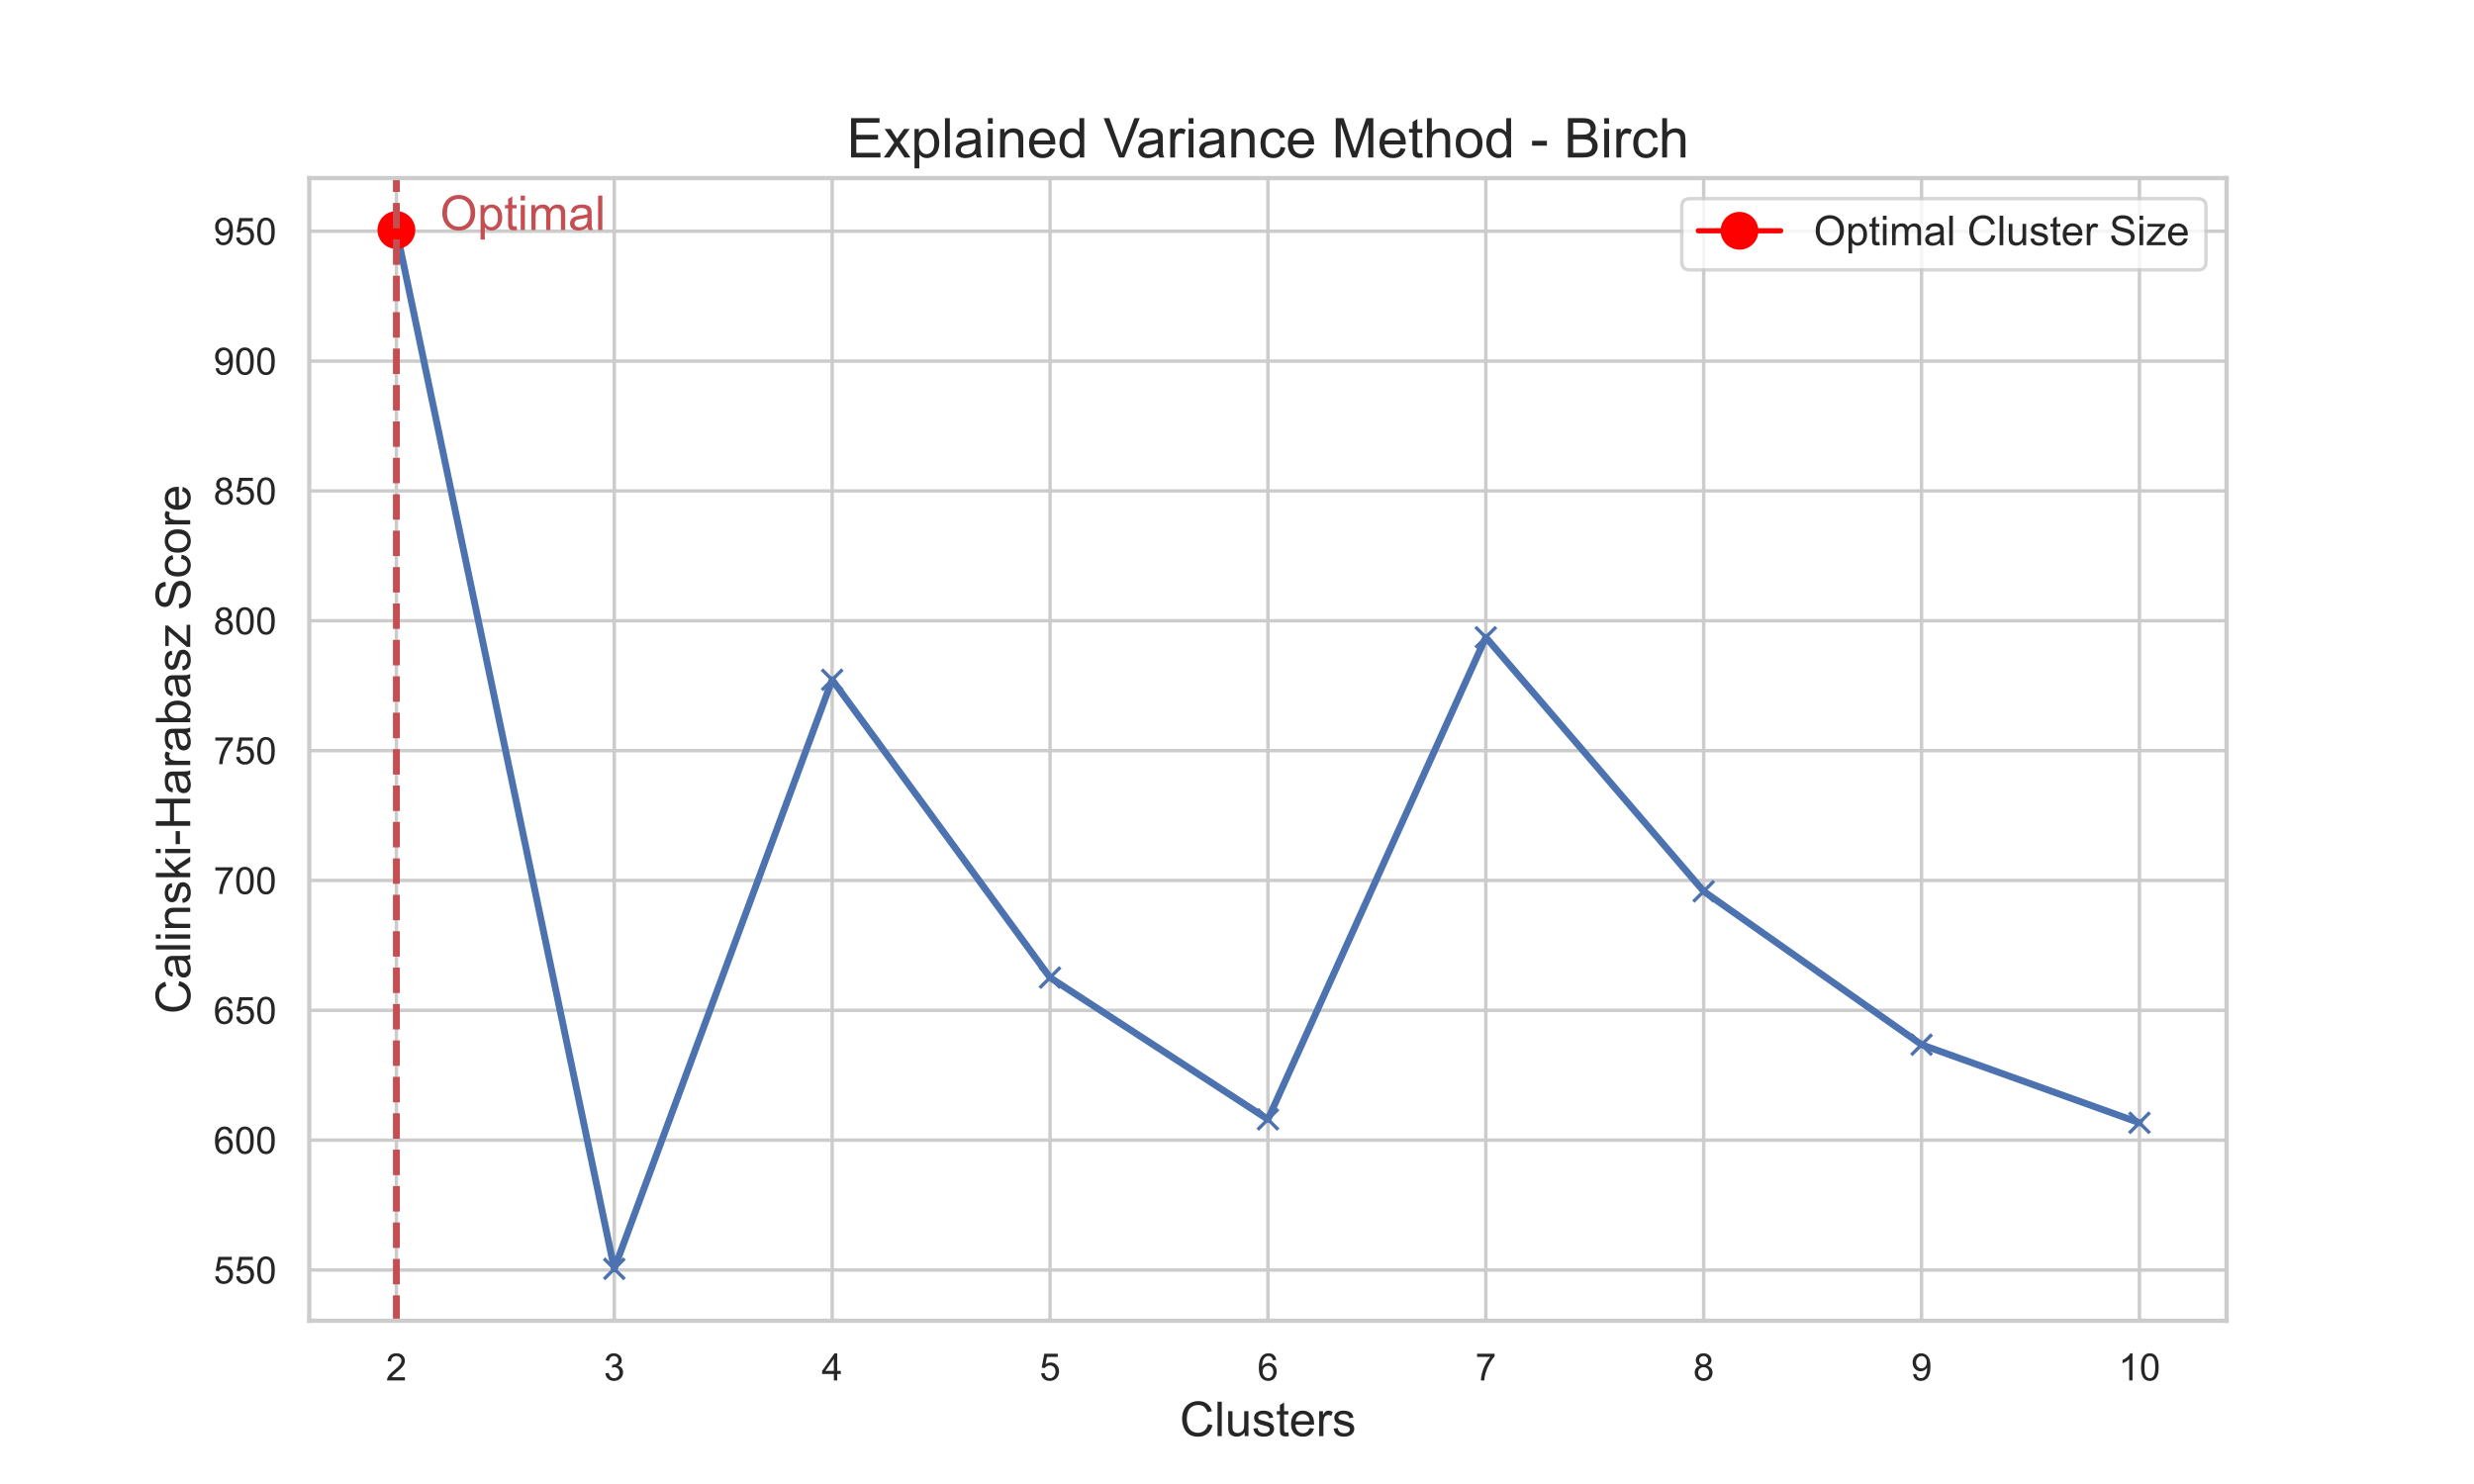
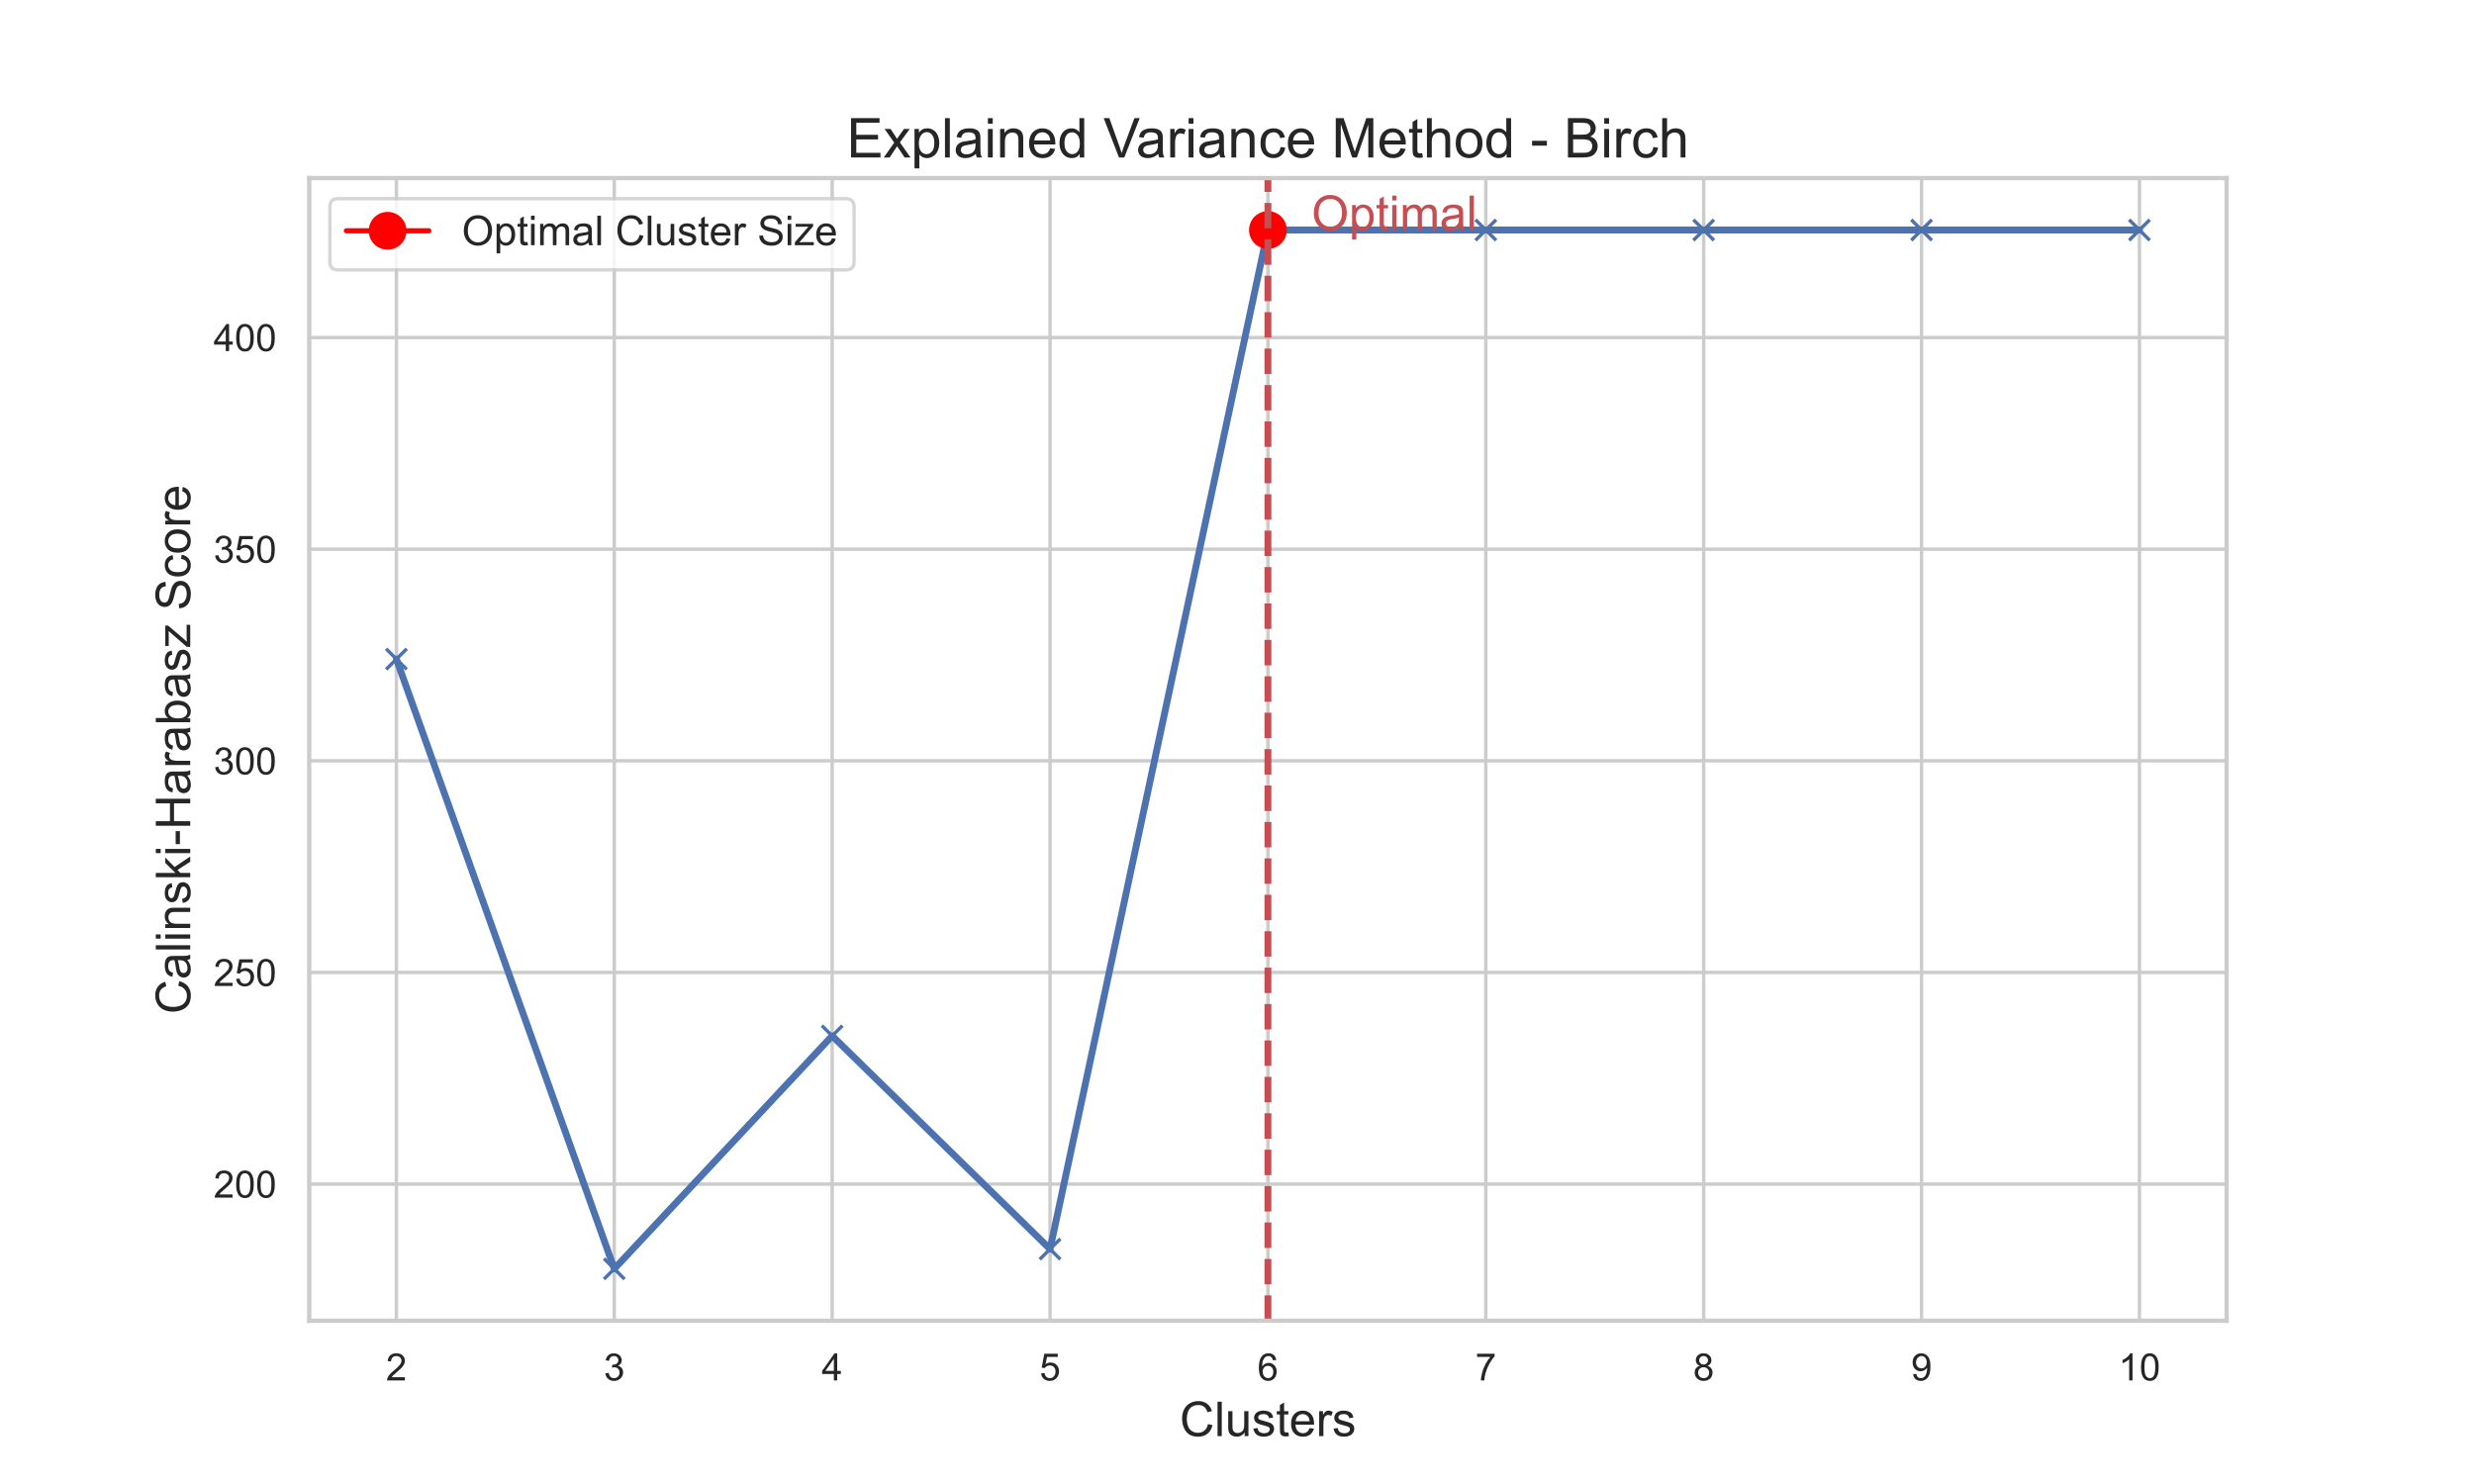
<svg xmlns="http://www.w3.org/2000/svg" xmlns:xlink="http://www.w3.org/1999/xlink" width="720pt" height="432pt" viewBox="0 0 720 432" version="1.1">
  <defs>
    <style type="text/css">*{stroke-linejoin: round; stroke-linecap: butt}</style>
  </defs>
  <g id="figure_1">
    <g id="patch_1">
      <path d="M 0 432  L 720 432  L 720 0  L 0 0  z " style="fill: #ffffff" />
    </g>
    <g id="axes_1">
      <g id="patch_2">
        <path d="M 90 384.48  L 648 384.48  L 648 51.84  L 90 51.84  z " style="fill: #ffffff" />
      </g>
      <g id="matplotlib.axis_1">
        <g id="xtick_1">
          <g id="line2d_1">
-             <path d="M 115.364 384.48  L 115.364 51.84  " clip-path="url(#pea1ad728c2)" style="fill: none; stroke: #cccccc; stroke-linecap: round" />
+             <path d="M 115.364 384.48  L 115.364 51.84  " clip-path="url(#p12aa9c9c62)" style="fill: none; stroke: #cccccc; stroke-linecap: round" />
          </g>
          <g id="text_1">
            <g style="fill: #262626" transform="translate(112.3051 401.8536) scale(0.11 -0.11)">
              <defs>
                <path id="ArialMT-32" d="M 3222 541  L 3222 0  L 194 0  Q 188 203 259 391  Q 375 700 629 1000  Q 884 1300 1366 1694  Q 2113 2306 2375 2664  Q 2638 3022 2638 3341  Q 2638 3675 2398 3904  Q 2159 4134 1775 4134  Q 1369 4134 1125 3890  Q 881 3647 878 3216  L 300 3275  Q 359 3922 746 4261  Q 1134 4600 1788 4600  Q 2447 4600 2831 4234  Q 3216 3869 3216 3328  Q 3216 3053 3103 2787  Q 2991 2522 2730 2228  Q 2469 1934 1863 1422  Q 1356 997 1212 845  Q 1069 694 975 541  L 3222 541  z " transform="scale(0.015625)" />
              </defs>
              <use xlink:href="#ArialMT-32" />
            </g>
          </g>
        </g>
        <g id="xtick_2">
          <g id="line2d_2">
-             <path d="M 178.773 384.48  L 178.773 51.84  " clip-path="url(#pea1ad728c2)" style="fill: none; stroke: #cccccc; stroke-linecap: round" />
+             <path d="M 178.773 384.48  L 178.773 51.84  " clip-path="url(#p12aa9c9c62)" style="fill: none; stroke: #cccccc; stroke-linecap: round" />
          </g>
          <g id="text_2">
            <g style="fill: #262626" transform="translate(175.7142 401.8536) scale(0.11 -0.11)">
              <defs>
                <path id="ArialMT-33" d="M 269 1209  L 831 1284  Q 928 806 1161 595  Q 1394 384 1728 384  Q 2125 384 2398 659  Q 2672 934 2672 1341  Q 2672 1728 2419 1979  Q 2166 2231 1775 2231  Q 1616 2231 1378 2169  L 1441 2663  Q 1497 2656 1531 2656  Q 1891 2656 2178 2843  Q 2466 3031 2466 3422  Q 2466 3731 2256 3934  Q 2047 4138 1716 4138  Q 1388 4138 1169 3931  Q 950 3725 888 3313  L 325 3413  Q 428 3978 793 4289  Q 1159 4600 1703 4600  Q 2078 4600 2393 4439  Q 2709 4278 2876 4000  Q 3044 3722 3044 3409  Q 3044 3113 2884 2869  Q 2725 2625 2413 2481  Q 2819 2388 3044 2092  Q 3269 1797 3269 1353  Q 3269 753 2831 336  Q 2394 -81 1725 -81  Q 1122 -81 723 278  Q 325 638 269 1209  z " transform="scale(0.015625)" />
              </defs>
              <use xlink:href="#ArialMT-33" />
            </g>
          </g>
        </g>
        <g id="xtick_3">
          <g id="line2d_3">
-             <path d="M 242.182 384.48  L 242.182 51.84  " clip-path="url(#pea1ad728c2)" style="fill: none; stroke: #cccccc; stroke-linecap: round" />
+             <path d="M 242.182 384.48  L 242.182 51.84  " clip-path="url(#p12aa9c9c62)" style="fill: none; stroke: #cccccc; stroke-linecap: round" />
          </g>
          <g id="text_3">
            <g style="fill: #262626" transform="translate(239.1233 401.8536) scale(0.11 -0.11)">
              <defs>
                <path id="ArialMT-34" d="M 2069 0  L 2069 1097  L 81 1097  L 81 1613  L 2172 4581  L 2631 4581  L 2631 1613  L 3250 1613  L 3250 1097  L 2631 1097  L 2631 0  L 2069 0  z M 2069 1613  L 2069 3678  L 634 1613  L 2069 1613  z " transform="scale(0.015625)" />
              </defs>
              <use xlink:href="#ArialMT-34" />
            </g>
          </g>
        </g>
        <g id="xtick_4">
          <g id="line2d_4">
-             <path d="M 305.591 384.48  L 305.591 51.84  " clip-path="url(#pea1ad728c2)" style="fill: none; stroke: #cccccc; stroke-linecap: round" />
+             <path d="M 305.591 384.48  L 305.591 51.84  " clip-path="url(#p12aa9c9c62)" style="fill: none; stroke: #cccccc; stroke-linecap: round" />
          </g>
          <g id="text_4">
            <g style="fill: #262626" transform="translate(302.5324 401.8536) scale(0.11 -0.11)">
              <defs>
                <path id="ArialMT-35" d="M 266 1200  L 856 1250  Q 922 819 1161 601  Q 1400 384 1738 384  Q 2144 384 2425 690  Q 2706 997 2706 1503  Q 2706 1984 2436 2262  Q 2166 2541 1728 2541  Q 1456 2541 1237 2417  Q 1019 2294 894 2097  L 366 2166  L 809 4519  L 3088 4519  L 3088 3981  L 1259 3981  L 1013 2750  Q 1425 3038 1878 3038  Q 2478 3038 2890 2622  Q 3303 2206 3303 1553  Q 3303 931 2941 478  Q 2500 -78 1738 -78  Q 1113 -78 717 272  Q 322 622 266 1200  z " transform="scale(0.015625)" />
              </defs>
              <use xlink:href="#ArialMT-35" />
            </g>
          </g>
        </g>
        <g id="xtick_5">
          <g id="line2d_5">
-             <path d="M 369 384.48  L 369 51.84  " clip-path="url(#pea1ad728c2)" style="fill: none; stroke: #cccccc; stroke-linecap: round" />
+             <path d="M 369 384.48  L 369 51.84  " clip-path="url(#p12aa9c9c62)" style="fill: none; stroke: #cccccc; stroke-linecap: round" />
          </g>
          <g id="text_5">
            <g style="fill: #262626" transform="translate(365.9415 401.8536) scale(0.11 -0.11)">
              <defs>
                <path id="ArialMT-36" d="M 3184 3459  L 2625 3416  Q 2550 3747 2413 3897  Q 2184 4138 1850 4138  Q 1581 4138 1378 3988  Q 1113 3794 959 3422  Q 806 3050 800 2363  Q 1003 2672 1297 2822  Q 1591 2972 1913 2972  Q 2475 2972 2870 2558  Q 3266 2144 3266 1488  Q 3266 1056 3080 686  Q 2894 316 2569 119  Q 2244 -78 1831 -78  Q 1128 -78 684 439  Q 241 956 241 2144  Q 241 3472 731 4075  Q 1159 4600 1884 4600  Q 2425 4600 2770 4297  Q 3116 3994 3184 3459  z M 888 1484  Q 888 1194 1011 928  Q 1134 663 1356 523  Q 1578 384 1822 384  Q 2178 384 2434 671  Q 2691 959 2691 1453  Q 2691 1928 2437 2201  Q 2184 2475 1800 2475  Q 1419 2475 1153 2201  Q 888 1928 888 1484  z " transform="scale(0.015625)" />
              </defs>
              <use xlink:href="#ArialMT-36" />
            </g>
          </g>
        </g>
        <g id="xtick_6">
          <g id="line2d_6">
-             <path d="M 432.409 384.48  L 432.409 51.84  " clip-path="url(#pea1ad728c2)" style="fill: none; stroke: #cccccc; stroke-linecap: round" />
+             <path d="M 432.409 384.48  L 432.409 51.84  " clip-path="url(#p12aa9c9c62)" style="fill: none; stroke: #cccccc; stroke-linecap: round" />
          </g>
          <g id="text_6">
            <g style="fill: #262626" transform="translate(429.3506 401.8536) scale(0.11 -0.11)">
              <defs>
                <path id="ArialMT-37" d="M 303 3981  L 303 4522  L 3269 4522  L 3269 4084  Q 2831 3619 2401 2847  Q 1972 2075 1738 1259  Q 1569 684 1522 0  L 944 0  Q 953 541 1156 1306  Q 1359 2072 1739 2783  Q 2119 3494 2547 3981  L 303 3981  z " transform="scale(0.015625)" />
              </defs>
              <use xlink:href="#ArialMT-37" />
            </g>
          </g>
        </g>
        <g id="xtick_7">
          <g id="line2d_7">
-             <path d="M 495.818 384.48  L 495.818 51.84  " clip-path="url(#pea1ad728c2)" style="fill: none; stroke: #cccccc; stroke-linecap: round" />
+             <path d="M 495.818 384.48  L 495.818 51.84  " clip-path="url(#p12aa9c9c62)" style="fill: none; stroke: #cccccc; stroke-linecap: round" />
          </g>
          <g id="text_7">
            <g style="fill: #262626" transform="translate(492.7597 401.8536) scale(0.11 -0.11)">
              <defs>
                <path id="ArialMT-38" d="M 1131 2484  Q 781 2613 612 2850  Q 444 3088 444 3419  Q 444 3919 803 4259  Q 1163 4600 1759 4600  Q 2359 4600 2725 4251  Q 3091 3903 3091 3403  Q 3091 3084 2923 2848  Q 2756 2613 2416 2484  Q 2838 2347 3058 2040  Q 3278 1734 3278 1309  Q 3278 722 2862 322  Q 2447 -78 1769 -78  Q 1091 -78 675 323  Q 259 725 259 1325  Q 259 1772 486 2073  Q 713 2375 1131 2484  z M 1019 3438  Q 1019 3113 1228 2906  Q 1438 2700 1772 2700  Q 2097 2700 2305 2904  Q 2513 3109 2513 3406  Q 2513 3716 2298 3927  Q 2084 4138 1766 4138  Q 1444 4138 1231 3931  Q 1019 3725 1019 3438  z M 838 1322  Q 838 1081 952 856  Q 1066 631 1291 507  Q 1516 384 1775 384  Q 2178 384 2440 643  Q 2703 903 2703 1303  Q 2703 1709 2433 1975  Q 2163 2241 1756 2241  Q 1359 2241 1098 1978  Q 838 1716 838 1322  z " transform="scale(0.015625)" />
              </defs>
              <use xlink:href="#ArialMT-38" />
            </g>
          </g>
        </g>
        <g id="xtick_8">
          <g id="line2d_8">
-             <path d="M 559.227 384.48  L 559.227 51.84  " clip-path="url(#pea1ad728c2)" style="fill: none; stroke: #cccccc; stroke-linecap: round" />
+             <path d="M 559.227 384.48  L 559.227 51.84  " clip-path="url(#p12aa9c9c62)" style="fill: none; stroke: #cccccc; stroke-linecap: round" />
          </g>
          <g id="text_8">
            <g style="fill: #262626" transform="translate(556.1688 401.8536) scale(0.11 -0.11)">
              <defs>
                <path id="ArialMT-39" d="M 350 1059  L 891 1109  Q 959 728 1153 556  Q 1347 384 1650 384  Q 1909 384 2104 503  Q 2300 622 2425 820  Q 2550 1019 2634 1356  Q 2719 1694 2719 2044  Q 2719 2081 2716 2156  Q 2547 1888 2255 1720  Q 1963 1553 1622 1553  Q 1053 1553 659 1965  Q 266 2378 266 3053  Q 266 3750 677 4175  Q 1088 4600 1706 4600  Q 2153 4600 2523 4359  Q 2894 4119 3086 3673  Q 3278 3228 3278 2384  Q 3278 1506 3087 986  Q 2897 466 2520 194  Q 2144 -78 1638 -78  Q 1100 -78 759 220  Q 419 519 350 1059  z M 2653 3081  Q 2653 3566 2395 3850  Q 2138 4134 1775 4134  Q 1400 4134 1122 3828  Q 844 3522 844 3034  Q 844 2597 1108 2323  Q 1372 2050 1759 2050  Q 2150 2050 2401 2323  Q 2653 2597 2653 3081  z " transform="scale(0.015625)" />
              </defs>
              <use xlink:href="#ArialMT-39" />
            </g>
          </g>
        </g>
        <g id="xtick_9">
          <g id="line2d_9">
-             <path d="M 622.636 384.48  L 622.636 51.84  " clip-path="url(#pea1ad728c2)" style="fill: none; stroke: #cccccc; stroke-linecap: round" />
+             <path d="M 622.636 384.48  L 622.636 51.84  " clip-path="url(#p12aa9c9c62)" style="fill: none; stroke: #cccccc; stroke-linecap: round" />
          </g>
          <g id="text_9">
            <g style="fill: #262626" transform="translate(616.5193 401.8536) scale(0.11 -0.11)">
              <defs>
                <path id="ArialMT-31" d="M 2384 0  L 1822 0  L 1822 3584  Q 1619 3391 1289 3197  Q 959 3003 697 2906  L 697 3450  Q 1169 3672 1522 3987  Q 1875 4303 2022 4600  L 2384 4600  L 2384 0  z " transform="scale(0.015625)" />
                <path id="ArialMT-30" d="M 266 2259  Q 266 3072 433 3567  Q 600 4063 929 4331  Q 1259 4600 1759 4600  Q 2128 4600 2406 4451  Q 2684 4303 2865 4023  Q 3047 3744 3150 3342  Q 3253 2941 3253 2259  Q 3253 1453 3087 958  Q 2922 463 2592 192  Q 2263 -78 1759 -78  Q 1097 -78 719 397  Q 266 969 266 2259  z M 844 2259  Q 844 1131 1108 757  Q 1372 384 1759 384  Q 2147 384 2411 759  Q 2675 1134 2675 2259  Q 2675 3391 2411 3762  Q 2147 4134 1753 4134  Q 1366 4134 1134 3806  Q 844 3388 844 2259  z " transform="scale(0.015625)" />
              </defs>
              <use xlink:href="#ArialMT-31" />
              <use xlink:href="#ArialMT-30" x="55.615" />
            </g>
          </g>
        </g>
        <g id="text_10">
          <g style="fill: #262626" transform="translate(343.3286 418.0608) scale(0.14 -0.14)">
            <defs>
              <path id="ArialMT-43" d="M 3763 1606  L 4369 1453  Q 4178 706 3683 314  Q 3188 -78 2472 -78  Q 1731 -78 1267 223  Q 803 525 561 1097  Q 319 1669 319 2325  Q 319 3041 592 3573  Q 866 4106 1370 4382  Q 1875 4659 2481 4659  Q 3169 4659 3637 4309  Q 4106 3959 4291 3325  L 3694 3184  Q 3534 3684 3231 3912  Q 2928 4141 2469 4141  Q 1941 4141 1586 3887  Q 1231 3634 1087 3207  Q 944 2781 944 2328  Q 944 1744 1114 1308  Q 1284 872 1643 656  Q 2003 441 2422 441  Q 2931 441 3284 734  Q 3638 1028 3763 1606  z " transform="scale(0.015625)" />
              <path id="ArialMT-6c" d="M 409 0  L 409 4581  L 972 4581  L 972 0  L 409 0  z " transform="scale(0.015625)" />
              <path id="ArialMT-75" d="M 2597 0  L 2597 488  Q 2209 -75 1544 -75  Q 1250 -75 995 37  Q 741 150 617 320  Q 494 491 444 738  Q 409 903 409 1263  L 409 3319  L 972 3319  L 972 1478  Q 972 1038 1006 884  Q 1059 663 1231 536  Q 1403 409 1656 409  Q 1909 409 2131 539  Q 2353 669 2445 892  Q 2538 1116 2538 1541  L 2538 3319  L 3100 3319  L 3100 0  L 2597 0  z " transform="scale(0.015625)" />
              <path id="ArialMT-73" d="M 197 991  L 753 1078  Q 800 744 1014 566  Q 1228 388 1613 388  Q 2000 388 2187 545  Q 2375 703 2375 916  Q 2375 1106 2209 1216  Q 2094 1291 1634 1406  Q 1016 1563 777 1677  Q 538 1791 414 1992  Q 291 2194 291 2438  Q 291 2659 392 2848  Q 494 3038 669 3163  Q 800 3259 1026 3326  Q 1253 3394 1513 3394  Q 1903 3394 2198 3281  Q 2494 3169 2634 2976  Q 2775 2784 2828 2463  L 2278 2388  Q 2241 2644 2061 2787  Q 1881 2931 1553 2931  Q 1166 2931 1000 2803  Q 834 2675 834 2503  Q 834 2394 903 2306  Q 972 2216 1119 2156  Q 1203 2125 1616 2013  Q 2213 1853 2448 1751  Q 2684 1650 2818 1456  Q 2953 1263 2953 975  Q 2953 694 2789 445  Q 2625 197 2315 61  Q 2006 -75 1616 -75  Q 969 -75 630 194  Q 291 463 197 991  z " transform="scale(0.015625)" />
              <path id="ArialMT-74" d="M 1650 503  L 1731 6  Q 1494 -44 1306 -44  Q 1000 -44 831 53  Q 663 150 594 308  Q 525 466 525 972  L 525 2881  L 113 2881  L 113 3319  L 525 3319  L 525 4141  L 1084 4478  L 1084 3319  L 1650 3319  L 1650 2881  L 1084 2881  L 1084 941  Q 1084 700 1114 631  Q 1144 563 1211 522  Q 1278 481 1403 481  Q 1497 481 1650 503  z " transform="scale(0.015625)" />
              <path id="ArialMT-65" d="M 2694 1069  L 3275 997  Q 3138 488 2766 206  Q 2394 -75 1816 -75  Q 1088 -75 661 373  Q 234 822 234 1631  Q 234 2469 665 2931  Q 1097 3394 1784 3394  Q 2450 3394 2872 2941  Q 3294 2488 3294 1666  Q 3294 1616 3291 1516  L 816 1516  Q 847 969 1125 678  Q 1403 388 1819 388  Q 2128 388 2347 550  Q 2566 713 2694 1069  z M 847 1978  L 2700 1978  Q 2663 2397 2488 2606  Q 2219 2931 1791 2931  Q 1403 2931 1139 2672  Q 875 2413 847 1978  z " transform="scale(0.015625)" />
              <path id="ArialMT-72" d="M 416 0  L 416 3319  L 922 3319  L 922 2816  Q 1116 3169 1280 3281  Q 1444 3394 1641 3394  Q 1925 3394 2219 3213  L 2025 2691  Q 1819 2813 1613 2813  Q 1428 2813 1281 2702  Q 1134 2591 1072 2394  Q 978 2094 978 1738  L 978 0  L 416 0  z " transform="scale(0.015625)" />
            </defs>
            <use xlink:href="#ArialMT-43" />
            <use xlink:href="#ArialMT-6c" x="72.217" />
            <use xlink:href="#ArialMT-75" x="94.434" />
            <use xlink:href="#ArialMT-73" x="150.049" />
            <use xlink:href="#ArialMT-74" x="200.049" />
            <use xlink:href="#ArialMT-65" x="227.832" />
            <use xlink:href="#ArialMT-72" x="283.447" />
            <use xlink:href="#ArialMT-73" x="316.748" />
          </g>
        </g>
      </g>
      <g id="matplotlib.axis_2">
        <g id="ytick_1">
          <g id="line2d_10">
-             <path d="M 90 369.705  L 648 369.705  " clip-path="url(#pea1ad728c2)" style="fill: none; stroke: #cccccc; stroke-linecap: round" />
+             <path d="M 90 344.698  L 648 344.698  " clip-path="url(#p12aa9c9c62)" style="fill: none; stroke: #cccccc; stroke-linecap: round" />
          </g>
          <g id="text_11">
-             <g style="fill: #262626" transform="translate(62.14891 373.6414) scale(0.11 -0.11)">
-               <use xlink:href="#ArialMT-35" />
+             <g style="fill: #262626" transform="translate(62.14891 348.6343) scale(0.11 -0.11)">
+               <use xlink:href="#ArialMT-32" />
+               <use xlink:href="#ArialMT-30" x="55.615" />
+               <use xlink:href="#ArialMT-30" x="111.23" />
+             </g>
+           </g>
+         </g>
+         <g id="ytick_2">
+           <g id="line2d_11">
+             <path d="M 90 283.089  L 648 283.089  " clip-path="url(#p12aa9c9c62)" style="fill: none; stroke: #cccccc; stroke-linecap: round" />
+           </g>
+           <g id="text_12">
+             <g style="fill: #262626" transform="translate(62.14891 287.0255) scale(0.11 -0.11)">
+               <use xlink:href="#ArialMT-32" />
              <use xlink:href="#ArialMT-35" x="55.615" />
              <use xlink:href="#ArialMT-30" x="111.23" />
            </g>
          </g>
        </g>
-         <g id="ytick_2">
-           <g id="line2d_11">
-             <path d="M 90 331.906  L 648 331.906  " clip-path="url(#pea1ad728c2)" style="fill: none; stroke: #cccccc; stroke-linecap: round" />
-           </g>
-           <g id="text_12">
-             <g style="fill: #262626" transform="translate(62.14891 335.8426) scale(0.11 -0.11)">
-               <use xlink:href="#ArialMT-36" />
+         <g id="ytick_3">
+           <g id="line2d_12">
+             <path d="M 90 221.48  L 648 221.48  " clip-path="url(#p12aa9c9c62)" style="fill: none; stroke: #cccccc; stroke-linecap: round" />
+           </g>
+           <g id="text_13">
+             <g style="fill: #262626" transform="translate(62.14891 225.4167) scale(0.11 -0.11)">
+               <use xlink:href="#ArialMT-33" />
              <use xlink:href="#ArialMT-30" x="55.615" />
              <use xlink:href="#ArialMT-30" x="111.23" />
            </g>
          </g>
        </g>
-         <g id="ytick_3">
-           <g id="line2d_12">
-             <path d="M 90 294.107  L 648 294.107  " clip-path="url(#pea1ad728c2)" style="fill: none; stroke: #cccccc; stroke-linecap: round" />
-           </g>
-           <g id="text_13">
-             <g style="fill: #262626" transform="translate(62.14891 298.0437) scale(0.11 -0.11)">
-               <use xlink:href="#ArialMT-36" />
+         <g id="ytick_4">
+           <g id="line2d_13">
+             <path d="M 90 159.871  L 648 159.871  " clip-path="url(#p12aa9c9c62)" style="fill: none; stroke: #cccccc; stroke-linecap: round" />
+           </g>
+           <g id="text_14">
+             <g style="fill: #262626" transform="translate(62.14891 163.8079) scale(0.11 -0.11)">
+               <use xlink:href="#ArialMT-33" />
              <use xlink:href="#ArialMT-35" x="55.615" />
              <use xlink:href="#ArialMT-30" x="111.23" />
            </g>
          </g>
        </g>
-         <g id="ytick_4">
-           <g id="line2d_13">
-             <path d="M 90 256.308  L 648 256.308  " clip-path="url(#pea1ad728c2)" style="fill: none; stroke: #cccccc; stroke-linecap: round" />
-           </g>
-           <g id="text_14">
-             <g style="fill: #262626" transform="translate(62.14891 260.2449) scale(0.11 -0.11)">
-               <use xlink:href="#ArialMT-37" />
+         <g id="ytick_5">
+           <g id="line2d_14">
+             <path d="M 90 98.262  L 648 98.262  " clip-path="url(#p12aa9c9c62)" style="fill: none; stroke: #cccccc; stroke-linecap: round" />
+           </g>
+           <g id="text_15">
+             <g style="fill: #262626" transform="translate(62.14891 102.1991) scale(0.11 -0.11)">
+               <use xlink:href="#ArialMT-34" />
              <use xlink:href="#ArialMT-30" x="55.615" />
              <use xlink:href="#ArialMT-30" x="111.23" />
            </g>
          </g>
        </g>
-         <g id="ytick_5">
-           <g id="line2d_14">
-             <path d="M 90 218.509  L 648 218.509  " clip-path="url(#pea1ad728c2)" style="fill: none; stroke: #cccccc; stroke-linecap: round" />
-           </g>
-           <g id="text_15">
-             <g style="fill: #262626" transform="translate(62.14891 222.446) scale(0.11 -0.11)">
-               <use xlink:href="#ArialMT-37" />
-               <use xlink:href="#ArialMT-35" x="55.615" />
-               <use xlink:href="#ArialMT-30" x="111.23" />
-             </g>
-           </g>
-         </g>
-         <g id="ytick_6">
-           <g id="line2d_15">
-             <path d="M 90 180.71  L 648 180.71  " clip-path="url(#pea1ad728c2)" style="fill: none; stroke: #cccccc; stroke-linecap: round" />
-           </g>
-           <g id="text_16">
-             <g style="fill: #262626" transform="translate(62.14891 184.6472) scale(0.11 -0.11)">
-               <use xlink:href="#ArialMT-38" />
-               <use xlink:href="#ArialMT-30" x="55.615" />
-               <use xlink:href="#ArialMT-30" x="111.23" />
-             </g>
-           </g>
-         </g>
-         <g id="ytick_7">
-           <g id="line2d_16">
-             <path d="M 90 142.912  L 648 142.912  " clip-path="url(#pea1ad728c2)" style="fill: none; stroke: #cccccc; stroke-linecap: round" />
-           </g>
-           <g id="text_17">
-             <g style="fill: #262626" transform="translate(62.14891 146.8483) scale(0.11 -0.11)">
-               <use xlink:href="#ArialMT-38" />
-               <use xlink:href="#ArialMT-35" x="55.615" />
-               <use xlink:href="#ArialMT-30" x="111.23" />
-             </g>
-           </g>
-         </g>
-         <g id="ytick_8">
-           <g id="line2d_17">
-             <path d="M 90 105.113  L 648 105.113  " clip-path="url(#pea1ad728c2)" style="fill: none; stroke: #cccccc; stroke-linecap: round" />
-           </g>
-           <g id="text_18">
-             <g style="fill: #262626" transform="translate(62.14891 109.0495) scale(0.11 -0.11)">
-               <use xlink:href="#ArialMT-39" />
-               <use xlink:href="#ArialMT-30" x="55.615" />
-               <use xlink:href="#ArialMT-30" x="111.23" />
-             </g>
-           </g>
-         </g>
-         <g id="ytick_9">
-           <g id="line2d_18">
-             <path d="M 90 67.314  L 648 67.314  " clip-path="url(#pea1ad728c2)" style="fill: none; stroke: #cccccc; stroke-linecap: round" />
-           </g>
-           <g id="text_19">
-             <g style="fill: #262626" transform="translate(62.14891 71.25063) scale(0.11 -0.11)">
-               <use xlink:href="#ArialMT-39" />
-               <use xlink:href="#ArialMT-35" x="55.615" />
-               <use xlink:href="#ArialMT-30" x="111.23" />
-             </g>
-           </g>
-         </g>
-         <g id="text_20">
+         <g id="text_16">
          <g style="fill: #262626" transform="translate(55.36641 295.1841) rotate(-90) scale(0.14 -0.14)">
            <defs>
              <path id="ArialMT-61" d="M 2588 409  Q 2275 144 1986 34  Q 1697 -75 1366 -75  Q 819 -75 525 192  Q 231 459 231 875  Q 231 1119 342 1320  Q 453 1522 633 1644  Q 813 1766 1038 1828  Q 1203 1872 1538 1913  Q 2219 1994 2541 2106  Q 2544 2222 2544 2253  Q 2544 2597 2384 2738  Q 2169 2928 1744 2928  Q 1347 2928 1158 2789  Q 969 2650 878 2297  L 328 2372  Q 403 2725 575 2942  Q 747 3159 1072 3276  Q 1397 3394 1825 3394  Q 2250 3394 2515 3294  Q 2781 3194 2906 3042  Q 3031 2891 3081 2659  Q 3109 2516 3109 2141  L 3109 1391  Q 3109 606 3145 398  Q 3181 191 3288 0  L 2700 0  Q 2613 175 2588 409  z M 2541 1666  Q 2234 1541 1622 1453  Q 1275 1403 1131 1340  Q 988 1278 909 1158  Q 831 1038 831 891  Q 831 666 1001 516  Q 1172 366 1500 366  Q 1825 366 2078 508  Q 2331 650 2450 897  Q 2541 1088 2541 1459  L 2541 1666  z " transform="scale(0.015625)" />
              <path id="ArialMT-69" d="M 425 3934  L 425 4581  L 988 4581  L 988 3934  L 425 3934  z M 425 0  L 425 3319  L 988 3319  L 988 0  L 425 0  z " transform="scale(0.015625)" />
              <path id="ArialMT-6e" d="M 422 0  L 422 3319  L 928 3319  L 928 2847  Q 1294 3394 1984 3394  Q 2284 3394 2536 3286  Q 2788 3178 2913 3003  Q 3038 2828 3088 2588  Q 3119 2431 3119 2041  L 3119 0  L 2556 0  L 2556 2019  Q 2556 2363 2490 2533  Q 2425 2703 2258 2804  Q 2091 2906 1866 2906  Q 1506 2906 1245 2678  Q 984 2450 984 1813  L 984 0  L 422 0  z " transform="scale(0.015625)" />
              <path id="ArialMT-6b" d="M 425 0  L 425 4581  L 988 4581  L 988 1969  L 2319 3319  L 3047 3319  L 1778 2088  L 3175 0  L 2481 0  L 1384 1697  L 988 1316  L 988 0  L 425 0  z " transform="scale(0.015625)" />
              <path id="ArialMT-2d" d="M 203 1375  L 203 1941  L 1931 1941  L 1931 1375  L 203 1375  z " transform="scale(0.015625)" />
              <path id="ArialMT-48" d="M 513 0  L 513 4581  L 1119 4581  L 1119 2700  L 3500 2700  L 3500 4581  L 4106 4581  L 4106 0  L 3500 0  L 3500 2159  L 1119 2159  L 1119 0  L 513 0  z " transform="scale(0.015625)" />
              <path id="ArialMT-62" d="M 941 0  L 419 0  L 419 4581  L 981 4581  L 981 2947  Q 1338 3394 1891 3394  Q 2197 3394 2470 3270  Q 2744 3147 2920 2923  Q 3097 2700 3197 2384  Q 3297 2069 3297 1709  Q 3297 856 2875 390  Q 2453 -75 1863 -75  Q 1275 -75 941 416  L 941 0  z M 934 1684  Q 934 1088 1097 822  Q 1363 388 1816 388  Q 2184 388 2453 708  Q 2722 1028 2722 1663  Q 2722 2313 2464 2622  Q 2206 2931 1841 2931  Q 1472 2931 1203 2611  Q 934 2291 934 1684  z " transform="scale(0.015625)" />
              <path id="ArialMT-7a" d="M 125 0  L 125 456  L 2238 2881  Q 1878 2863 1603 2863  L 250 2863  L 250 3319  L 2963 3319  L 2963 2947  L 1166 841  L 819 456  Q 1197 484 1528 484  L 3063 484  L 3063 0  L 125 0  z " transform="scale(0.015625)" />
              <path id="ArialMT-20" transform="scale(0.015625)" />
              <path id="ArialMT-53" d="M 288 1472  L 859 1522  Q 900 1178 1048 958  Q 1197 738 1509 602  Q 1822 466 2213 466  Q 2559 466 2825 569  Q 3091 672 3220 851  Q 3350 1031 3350 1244  Q 3350 1459 3225 1620  Q 3100 1781 2813 1891  Q 2628 1963 1997 2114  Q 1366 2266 1113 2400  Q 784 2572 623 2826  Q 463 3081 463 3397  Q 463 3744 659 4045  Q 856 4347 1234 4503  Q 1613 4659 2075 4659  Q 2584 4659 2973 4495  Q 3363 4331 3572 4012  Q 3781 3694 3797 3291  L 3216 3247  Q 3169 3681 2898 3903  Q 2628 4125 2100 4125  Q 1550 4125 1298 3923  Q 1047 3722 1047 3438  Q 1047 3191 1225 3031  Q 1400 2872 2139 2705  Q 2878 2538 3153 2413  Q 3553 2228 3743 1945  Q 3934 1663 3934 1294  Q 3934 928 3725 604  Q 3516 281 3123 101  Q 2731 -78 2241 -78  Q 1619 -78 1198 103  Q 778 284 539 648  Q 300 1013 288 1472  z " transform="scale(0.015625)" />
              <path id="ArialMT-63" d="M 2588 1216  L 3141 1144  Q 3050 572 2676 248  Q 2303 -75 1759 -75  Q 1078 -75 664 370  Q 250 816 250 1647  Q 250 2184 428 2587  Q 606 2991 970 3192  Q 1334 3394 1763 3394  Q 2303 3394 2647 3120  Q 2991 2847 3088 2344  L 2541 2259  Q 2463 2594 2264 2762  Q 2066 2931 1784 2931  Q 1359 2931 1093 2626  Q 828 2322 828 1663  Q 828 994 1084 691  Q 1341 388 1753 388  Q 2084 388 2306 591  Q 2528 794 2588 1216  z " transform="scale(0.015625)" />
              <path id="ArialMT-6f" d="M 213 1659  Q 213 2581 725 3025  Q 1153 3394 1769 3394  Q 2453 3394 2887 2945  Q 3322 2497 3322 1706  Q 3322 1066 3130 698  Q 2938 331 2570 128  Q 2203 -75 1769 -75  Q 1072 -75 642 372  Q 213 819 213 1659  z M 791 1659  Q 791 1022 1069 705  Q 1347 388 1769 388  Q 2188 388 2466 706  Q 2744 1025 2744 1678  Q 2744 2294 2464 2611  Q 2184 2928 1769 2928  Q 1347 2928 1069 2612  Q 791 2297 791 1659  z " transform="scale(0.015625)" />
            </defs>
            <use xlink:href="#ArialMT-43" />
            <use xlink:href="#ArialMT-61" x="72.217" />
            <use xlink:href="#ArialMT-6c" x="127.832" />
            <use xlink:href="#ArialMT-69" x="150.049" />
            <use xlink:href="#ArialMT-6e" x="172.266" />
            <use xlink:href="#ArialMT-73" x="227.881" />
            <use xlink:href="#ArialMT-6b" x="277.881" />
            <use xlink:href="#ArialMT-69" x="327.881" />
            <use xlink:href="#ArialMT-2d" x="350.098" />
            <use xlink:href="#ArialMT-48" x="383.398" />
            <use xlink:href="#ArialMT-61" x="455.615" />
            <use xlink:href="#ArialMT-72" x="511.23" />
            <use xlink:href="#ArialMT-61" x="544.531" />
            <use xlink:href="#ArialMT-62" x="600.146" />
            <use xlink:href="#ArialMT-61" x="655.762" />
            <use xlink:href="#ArialMT-73" x="711.377" />
            <use xlink:href="#ArialMT-7a" x="761.377" />
            <use xlink:href="#ArialMT-20" x="811.377" />
            <use xlink:href="#ArialMT-53" x="839.16" />
            <use xlink:href="#ArialMT-63" x="905.859" />
            <use xlink:href="#ArialMT-6f" x="955.859" />
            <use xlink:href="#ArialMT-72" x="1011.475" />
            <use xlink:href="#ArialMT-65" x="1044.775" />
          </g>
        </g>
      </g>
-       <g id="line2d_19">
-         <path d="M 115.364 66.96  L 178.773 369.36  L 242.182 197.895  L 305.591 284.575  L 369 325.854  L 432.409 185.52  L 495.818 259.462  L 559.227 304.116  L 622.636 326.847  " clip-path="url(#pea1ad728c2)" style="fill: none; stroke: #4c72b0; stroke-width: 2; stroke-linecap: round" />
+       <g id="line2d_15">
+         <path d="M 115.364 191.86  L 178.773 369.36  L 242.182 301.548  L 305.591 363.606  L 369 66.96  L 432.409 66.96  L 495.818 66.96  L 559.227 66.96  L 622.636 66.96  " clip-path="url(#p12aa9c9c62)" style="fill: none; stroke: #4c72b0; stroke-width: 2; stroke-linecap: round" />
        <defs>
-           <path id="mf57eef0da8" d="M -3 3  L 3 -3  M -3 -3  L 3 3  " style="stroke: #4c72b0" />
+           <path id="mece227fdff" d="M -3 3  L 3 -3  M -3 -3  L 3 3  " style="stroke: #4c72b0" />
        </defs>
-         <g clip-path="url(#pea1ad728c2)">
-           <use xlink:href="#mf57eef0da8" x="115.364" y="66.96" style="fill: #4c72b0; stroke: #4c72b0" />
-           <use xlink:href="#mf57eef0da8" x="178.773" y="369.36" style="fill: #4c72b0; stroke: #4c72b0" />
-           <use xlink:href="#mf57eef0da8" x="242.182" y="197.895" style="fill: #4c72b0; stroke: #4c72b0" />
-           <use xlink:href="#mf57eef0da8" x="305.591" y="284.575" style="fill: #4c72b0; stroke: #4c72b0" />
-           <use xlink:href="#mf57eef0da8" x="369" y="325.854" style="fill: #4c72b0; stroke: #4c72b0" />
-           <use xlink:href="#mf57eef0da8" x="432.409" y="185.52" style="fill: #4c72b0; stroke: #4c72b0" />
-           <use xlink:href="#mf57eef0da8" x="495.818" y="259.462" style="fill: #4c72b0; stroke: #4c72b0" />
-           <use xlink:href="#mf57eef0da8" x="559.227" y="304.116" style="fill: #4c72b0; stroke: #4c72b0" />
-           <use xlink:href="#mf57eef0da8" x="622.636" y="326.847" style="fill: #4c72b0; stroke: #4c72b0" />
-         </g>
-       </g>
-       <g id="line2d_20">
-         <path d="M 115.364 66.96  " clip-path="url(#pea1ad728c2)" style="fill: none; stroke: #ff0000; stroke-width: 1.5; stroke-linecap: round" />
+         <g clip-path="url(#p12aa9c9c62)">
+           <use xlink:href="#mece227fdff" x="115.364" y="191.86" style="fill: #4c72b0; stroke: #4c72b0" />
+           <use xlink:href="#mece227fdff" x="178.773" y="369.36" style="fill: #4c72b0; stroke: #4c72b0" />
+           <use xlink:href="#mece227fdff" x="242.182" y="301.548" style="fill: #4c72b0; stroke: #4c72b0" />
+           <use xlink:href="#mece227fdff" x="305.591" y="363.606" style="fill: #4c72b0; stroke: #4c72b0" />
+           <use xlink:href="#mece227fdff" x="369" y="66.96" style="fill: #4c72b0; stroke: #4c72b0" />
+           <use xlink:href="#mece227fdff" x="432.409" y="66.96" style="fill: #4c72b0; stroke: #4c72b0" />
+           <use xlink:href="#mece227fdff" x="495.818" y="66.96" style="fill: #4c72b0; stroke: #4c72b0" />
+           <use xlink:href="#mece227fdff" x="559.227" y="66.96" style="fill: #4c72b0; stroke: #4c72b0" />
+           <use xlink:href="#mece227fdff" x="622.636" y="66.96" style="fill: #4c72b0; stroke: #4c72b0" />
+         </g>
+       </g>
+       <g id="line2d_16">
+         <path d="M 369 66.96  " clip-path="url(#p12aa9c9c62)" style="fill: none; stroke: #ff0000; stroke-width: 1.5; stroke-linecap: round" />
        <defs>
-           <path id="m0e714078aa" d="M 0 5  C 1.326 5 2.598 4.473 3.536 3.536  C 4.473 2.598 5 1.326 5 0  C 5 -1.326 4.473 -2.598 3.536 -3.536  C 2.598 -4.473 1.326 -5 0 -5  C -1.326 -5 -2.598 -4.473 -3.536 -3.536  C -4.473 -2.598 -5 -1.326 -5 0  C -5 1.326 -4.473 2.598 -3.536 3.536  C -2.598 4.473 -1.326 5 0 5  z " style="stroke: #ff0000" />
+           <path id="ma0305aa4da" d="M 0 5  C 1.326 5 2.598 4.473 3.536 3.536  C 4.473 2.598 5 1.326 5 0  C 5 -1.326 4.473 -2.598 3.536 -3.536  C 2.598 -4.473 1.326 -5 0 -5  C -1.326 -5 -2.598 -4.473 -3.536 -3.536  C -4.473 -2.598 -5 -1.326 -5 0  C -5 1.326 -4.473 2.598 -3.536 3.536  C -2.598 4.473 -1.326 5 0 5  z " style="stroke: #ff0000" />
        </defs>
-         <g clip-path="url(#pea1ad728c2)">
-           <use xlink:href="#m0e714078aa" x="115.364" y="66.96" style="fill: #ff0000; stroke: #ff0000" />
-         </g>
-       </g>
-       <g id="line2d_21">
-         <path d="M 115.364 384.48  L 115.364 51.84  " clip-path="url(#pea1ad728c2)" style="fill: none; stroke-dasharray: 7.4,3.2; stroke-dashoffset: 0; stroke: #c44e52; stroke-width: 2" />
+         <g clip-path="url(#p12aa9c9c62)">
+           <use xlink:href="#ma0305aa4da" x="369" y="66.96" style="fill: #ff0000; stroke: #ff0000" />
+         </g>
+       </g>
+       <g id="line2d_17">
+         <path d="M 369 384.48  L 369 51.84  " clip-path="url(#p12aa9c9c62)" style="fill: none; stroke-dasharray: 7.4,3.2; stroke-dashoffset: 0; stroke: #c44e52; stroke-width: 2" />
      </g>
      <g id="patch_3">
        <path d="M 90 384.48  L 90 51.84  " style="fill: none; stroke: #cccccc; stroke-width: 1.25; stroke-linejoin: miter; stroke-linecap: square" />
      </g>
      <g id="patch_4">
        <path d="M 648 384.48  L 648 51.84  " style="fill: none; stroke: #cccccc; stroke-width: 1.25; stroke-linejoin: miter; stroke-linecap: square" />
      </g>
      <g id="patch_5">
        <path d="M 90 384.48  L 648 384.48  " style="fill: none; stroke: #cccccc; stroke-width: 1.25; stroke-linejoin: miter; stroke-linecap: square" />
      </g>
      <g id="patch_6">
        <path d="M 90 51.84  L 648 51.84  " style="fill: none; stroke: #cccccc; stroke-width: 1.25; stroke-linejoin: miter; stroke-linecap: square" />
      </g>
-       <g id="text_21">
-         <g style="fill: #c44e52" transform="translate(128.0455 66.96) scale(0.14 -0.14)">
+       <g id="text_17">
+         <g style="fill: #c44e52" transform="translate(381.6818 66.96) scale(0.14 -0.14)">
          <defs>
            <path id="ArialMT-4f" d="M 309 2231  Q 309 3372 921 4017  Q 1534 4663 2503 4663  Q 3138 4663 3647 4359  Q 4156 4056 4423 3514  Q 4691 2972 4691 2284  Q 4691 1588 4409 1038  Q 4128 488 3612 205  Q 3097 -78 2500 -78  Q 1853 -78 1343 234  Q 834 547 571 1087  Q 309 1628 309 2231  z M 934 2222  Q 934 1394 1379 917  Q 1825 441 2497 441  Q 3181 441 3623 922  Q 4066 1403 4066 2288  Q 4066 2847 3877 3264  Q 3688 3681 3323 3911  Q 2959 4141 2506 4141  Q 1863 4141 1398 3698  Q 934 3256 934 2222  z " transform="scale(0.015625)" />
            <path id="ArialMT-70" d="M 422 -1272  L 422 3319  L 934 3319  L 934 2888  Q 1116 3141 1344 3267  Q 1572 3394 1897 3394  Q 2322 3394 2647 3175  Q 2972 2956 3137 2557  Q 3303 2159 3303 1684  Q 3303 1175 3120 767  Q 2938 359 2589 142  Q 2241 -75 1856 -75  Q 1575 -75 1351 44  Q 1128 163 984 344  L 984 -1272  L 422 -1272  z M 931 1641  Q 931 1000 1190 694  Q 1450 388 1819 388  Q 2194 388 2461 705  Q 2728 1022 2728 1688  Q 2728 2322 2467 2637  Q 2206 2953 1844 2953  Q 1484 2953 1207 2617  Q 931 2281 931 1641  z " transform="scale(0.015625)" />
            <path id="ArialMT-6d" d="M 422 0  L 422 3319  L 925 3319  L 925 2853  Q 1081 3097 1340 3245  Q 1600 3394 1931 3394  Q 2300 3394 2536 3241  Q 2772 3088 2869 2813  Q 3263 3394 3894 3394  Q 4388 3394 4653 3120  Q 4919 2847 4919 2278  L 4919 0  L 4359 0  L 4359 2091  Q 4359 2428 4304 2576  Q 4250 2725 4106 2815  Q 3963 2906 3769 2906  Q 3419 2906 3187 2673  Q 2956 2441 2956 1928  L 2956 0  L 2394 0  L 2394 2156  Q 2394 2531 2256 2718  Q 2119 2906 1806 2906  Q 1569 2906 1367 2781  Q 1166 2656 1075 2415  Q 984 2175 984 1722  L 984 0  L 422 0  z " transform="scale(0.015625)" />
          </defs>
          <use xlink:href="#ArialMT-4f" />
          <use xlink:href="#ArialMT-70" x="77.783" />
          <use xlink:href="#ArialMT-74" x="133.398" />
          <use xlink:href="#ArialMT-69" x="161.182" />
          <use xlink:href="#ArialMT-6d" x="183.398" />
          <use xlink:href="#ArialMT-61" x="266.699" />
          <use xlink:href="#ArialMT-6c" x="322.314" />
        </g>
      </g>
-       <g id="text_22">
+       <g id="text_18">
        <g style="fill: #262626" transform="translate(246.4212 45.84) scale(0.16 -0.16)">
          <defs>
            <path id="ArialMT-45" d="M 506 0  L 506 4581  L 3819 4581  L 3819 4041  L 1113 4041  L 1113 2638  L 3647 2638  L 3647 2100  L 1113 2100  L 1113 541  L 3925 541  L 3925 0  L 506 0  z " transform="scale(0.015625)" />
            <path id="ArialMT-78" d="M 47 0  L 1259 1725  L 138 3319  L 841 3319  L 1350 2541  Q 1494 2319 1581 2169  Q 1719 2375 1834 2534  L 2394 3319  L 3066 3319  L 1919 1756  L 3153 0  L 2463 0  L 1781 1031  L 1600 1309  L 728 0  L 47 0  z " transform="scale(0.015625)" />
            <path id="ArialMT-64" d="M 2575 0  L 2575 419  Q 2259 -75 1647 -75  Q 1250 -75 917 144  Q 584 363 401 755  Q 219 1147 219 1656  Q 219 2153 384 2558  Q 550 2963 881 3178  Q 1213 3394 1622 3394  Q 1922 3394 2156 3267  Q 2391 3141 2538 2938  L 2538 4581  L 3097 4581  L 3097 0  L 2575 0  z M 797 1656  Q 797 1019 1065 703  Q 1334 388 1700 388  Q 2069 388 2326 689  Q 2584 991 2584 1609  Q 2584 2291 2321 2609  Q 2059 2928 1675 2928  Q 1300 2928 1048 2622  Q 797 2316 797 1656  z " transform="scale(0.015625)" />
            <path id="ArialMT-56" d="M 1803 0  L 28 4581  L 684 4581  L 1875 1253  Q 2019 853 2116 503  Q 2222 878 2363 1253  L 3600 4581  L 4219 4581  L 2425 0  L 1803 0  z " transform="scale(0.015625)" />
            <path id="ArialMT-4d" d="M 475 0  L 475 4581  L 1388 4581  L 2472 1338  Q 2622 884 2691 659  Q 2769 909 2934 1394  L 4031 4581  L 4847 4581  L 4847 0  L 4263 0  L 4263 3834  L 2931 0  L 2384 0  L 1059 3900  L 1059 0  L 475 0  z " transform="scale(0.015625)" />
            <path id="ArialMT-68" d="M 422 0  L 422 4581  L 984 4581  L 984 2938  Q 1378 3394 1978 3394  Q 2347 3394 2619 3248  Q 2891 3103 3008 2847  Q 3125 2591 3125 2103  L 3125 0  L 2563 0  L 2563 2103  Q 2563 2525 2380 2717  Q 2197 2909 1863 2909  Q 1613 2909 1392 2779  Q 1172 2650 1078 2428  Q 984 2206 984 1816  L 984 0  L 422 0  z " transform="scale(0.015625)" />
            <path id="ArialMT-42" d="M 469 0  L 469 4581  L 2188 4581  Q 2713 4581 3030 4442  Q 3347 4303 3526 4014  Q 3706 3725 3706 3409  Q 3706 3116 3547 2856  Q 3388 2597 3066 2438  Q 3481 2316 3704 2022  Q 3928 1728 3928 1328  Q 3928 1006 3792 729  Q 3656 453 3456 303  Q 3256 153 2954 76  Q 2653 0 2216 0  L 469 0  z M 1075 2656  L 2066 2656  Q 2469 2656 2644 2709  Q 2875 2778 2992 2937  Q 3109 3097 3109 3338  Q 3109 3566 3000 3739  Q 2891 3913 2687 3977  Q 2484 4041 1991 4041  L 1075 4041  L 1075 2656  z M 1075 541  L 2216 541  Q 2509 541 2628 563  Q 2838 600 2978 687  Q 3119 775 3209 942  Q 3300 1109 3300 1328  Q 3300 1584 3169 1773  Q 3038 1963 2805 2039  Q 2572 2116 2134 2116  L 1075 2116  L 1075 541  z " transform="scale(0.015625)" />
          </defs>
          <use xlink:href="#ArialMT-45" />
          <use xlink:href="#ArialMT-78" x="66.699" />
          <use xlink:href="#ArialMT-70" x="116.699" />
          <use xlink:href="#ArialMT-6c" x="172.314" />
          <use xlink:href="#ArialMT-61" x="194.531" />
          <use xlink:href="#ArialMT-69" x="250.146" />
          <use xlink:href="#ArialMT-6e" x="272.363" />
          <use xlink:href="#ArialMT-65" x="327.979" />
          <use xlink:href="#ArialMT-64" x="383.594" />
          <use xlink:href="#ArialMT-20" x="439.209" />
          <use xlink:href="#ArialMT-56" x="466.992" />
          <use xlink:href="#ArialMT-61" x="526.316" />
          <use xlink:href="#ArialMT-72" x="581.932" />
          <use xlink:href="#ArialMT-69" x="615.232" />
          <use xlink:href="#ArialMT-61" x="637.449" />
          <use xlink:href="#ArialMT-6e" x="693.064" />
          <use xlink:href="#ArialMT-63" x="748.68" />
          <use xlink:href="#ArialMT-65" x="798.68" />
          <use xlink:href="#ArialMT-20" x="854.295" />
          <use xlink:href="#ArialMT-4d" x="882.078" />
          <use xlink:href="#ArialMT-65" x="965.379" />
          <use xlink:href="#ArialMT-74" x="1020.994" />
          <use xlink:href="#ArialMT-68" x="1048.777" />
          <use xlink:href="#ArialMT-6f" x="1104.393" />
          <use xlink:href="#ArialMT-64" x="1160.008" />
          <use xlink:href="#ArialMT-20" x="1215.623" />
          <use xlink:href="#ArialMT-2d" x="1243.406" />
          <use xlink:href="#ArialMT-20" x="1276.707" />
          <use xlink:href="#ArialMT-42" x="1304.49" />
          <use xlink:href="#ArialMT-69" x="1371.189" />
          <use xlink:href="#ArialMT-72" x="1393.406" />
          <use xlink:href="#ArialMT-63" x="1426.707" />
          <use xlink:href="#ArialMT-68" x="1476.707" />
        </g>
      </g>
      <g id="legend_1">
        <g id="patch_7">
-           <path d="M 491.839 78.568  L 639.6 78.568  Q 642 78.568 642 76.168  L 642 60.24  Q 642 57.84 639.6 57.84  L 491.839 57.84  Q 489.439 57.84 489.439 60.24  L 489.439 76.168  Q 489.439 78.568 491.839 78.568  z " style="fill: #ffffff; opacity: 0.8; stroke: #cccccc; stroke-linejoin: miter" />
-         </g>
-         <g id="line2d_22">
-           <path d="M 494.239 67.183  L 506.239 67.183  L 518.239 67.183  " style="fill: none; stroke: #ff0000; stroke-width: 1.5; stroke-linecap: round" />
+           <path d="M 98.4 78.568  L 246.161 78.568  Q 248.561 78.568 248.561 76.168  L 248.561 60.24  Q 248.561 57.84 246.161 57.84  L 98.4 57.84  Q 96 57.84 96 60.24  L 96 76.168  Q 96 78.568 98.4 78.568  z " style="fill: #ffffff; opacity: 0.8; stroke: #cccccc; stroke-linejoin: miter" />
+         </g>
+         <g id="line2d_18">
+           <path d="M 100.8 67.183  L 112.8 67.183  L 124.8 67.183  " style="fill: none; stroke: #ff0000; stroke-width: 1.5; stroke-linecap: round" />
          <g>
-             <use xlink:href="#m0e714078aa" x="506.239" y="67.183" style="fill: #ff0000; stroke: #ff0000" />
-           </g>
-         </g>
-         <g id="text_23">
-           <g style="fill: #262626" transform="translate(527.8388 71.38313) scale(0.12 -0.12)">
+             <use xlink:href="#ma0305aa4da" x="112.8" y="67.183" style="fill: #ff0000; stroke: #ff0000" />
+           </g>
+         </g>
+         <g id="text_19">
+           <g style="fill: #262626" transform="translate(134.4 71.38313) scale(0.12 -0.12)">
            <use xlink:href="#ArialMT-4f" />
            <use xlink:href="#ArialMT-70" x="77.783" />
            <use xlink:href="#ArialMT-74" x="133.398" />
            <use xlink:href="#ArialMT-69" x="161.182" />
            <use xlink:href="#ArialMT-6d" x="183.398" />
            <use xlink:href="#ArialMT-61" x="266.699" />
            <use xlink:href="#ArialMT-6c" x="322.314" />
            <use xlink:href="#ArialMT-20" x="344.531" />
            <use xlink:href="#ArialMT-43" x="372.314" />
            <use xlink:href="#ArialMT-6c" x="444.531" />
            <use xlink:href="#ArialMT-75" x="466.748" />
            <use xlink:href="#ArialMT-73" x="522.363" />
            <use xlink:href="#ArialMT-74" x="572.363" />
            <use xlink:href="#ArialMT-65" x="600.146" />
            <use xlink:href="#ArialMT-72" x="655.762" />
            <use xlink:href="#ArialMT-20" x="689.062" />
            <use xlink:href="#ArialMT-53" x="716.846" />
            <use xlink:href="#ArialMT-69" x="783.545" />
            <use xlink:href="#ArialMT-7a" x="805.762" />
            <use xlink:href="#ArialMT-65" x="855.762" />
          </g>
        </g>
      </g>
    </g>
  </g>
  <defs>
-     <clipPath id="pea1ad728c2">
+     <clipPath id="p12aa9c9c62">
      <rect x="90" y="51.84" width="558" height="332.64" />
    </clipPath>
  </defs>
</svg>
